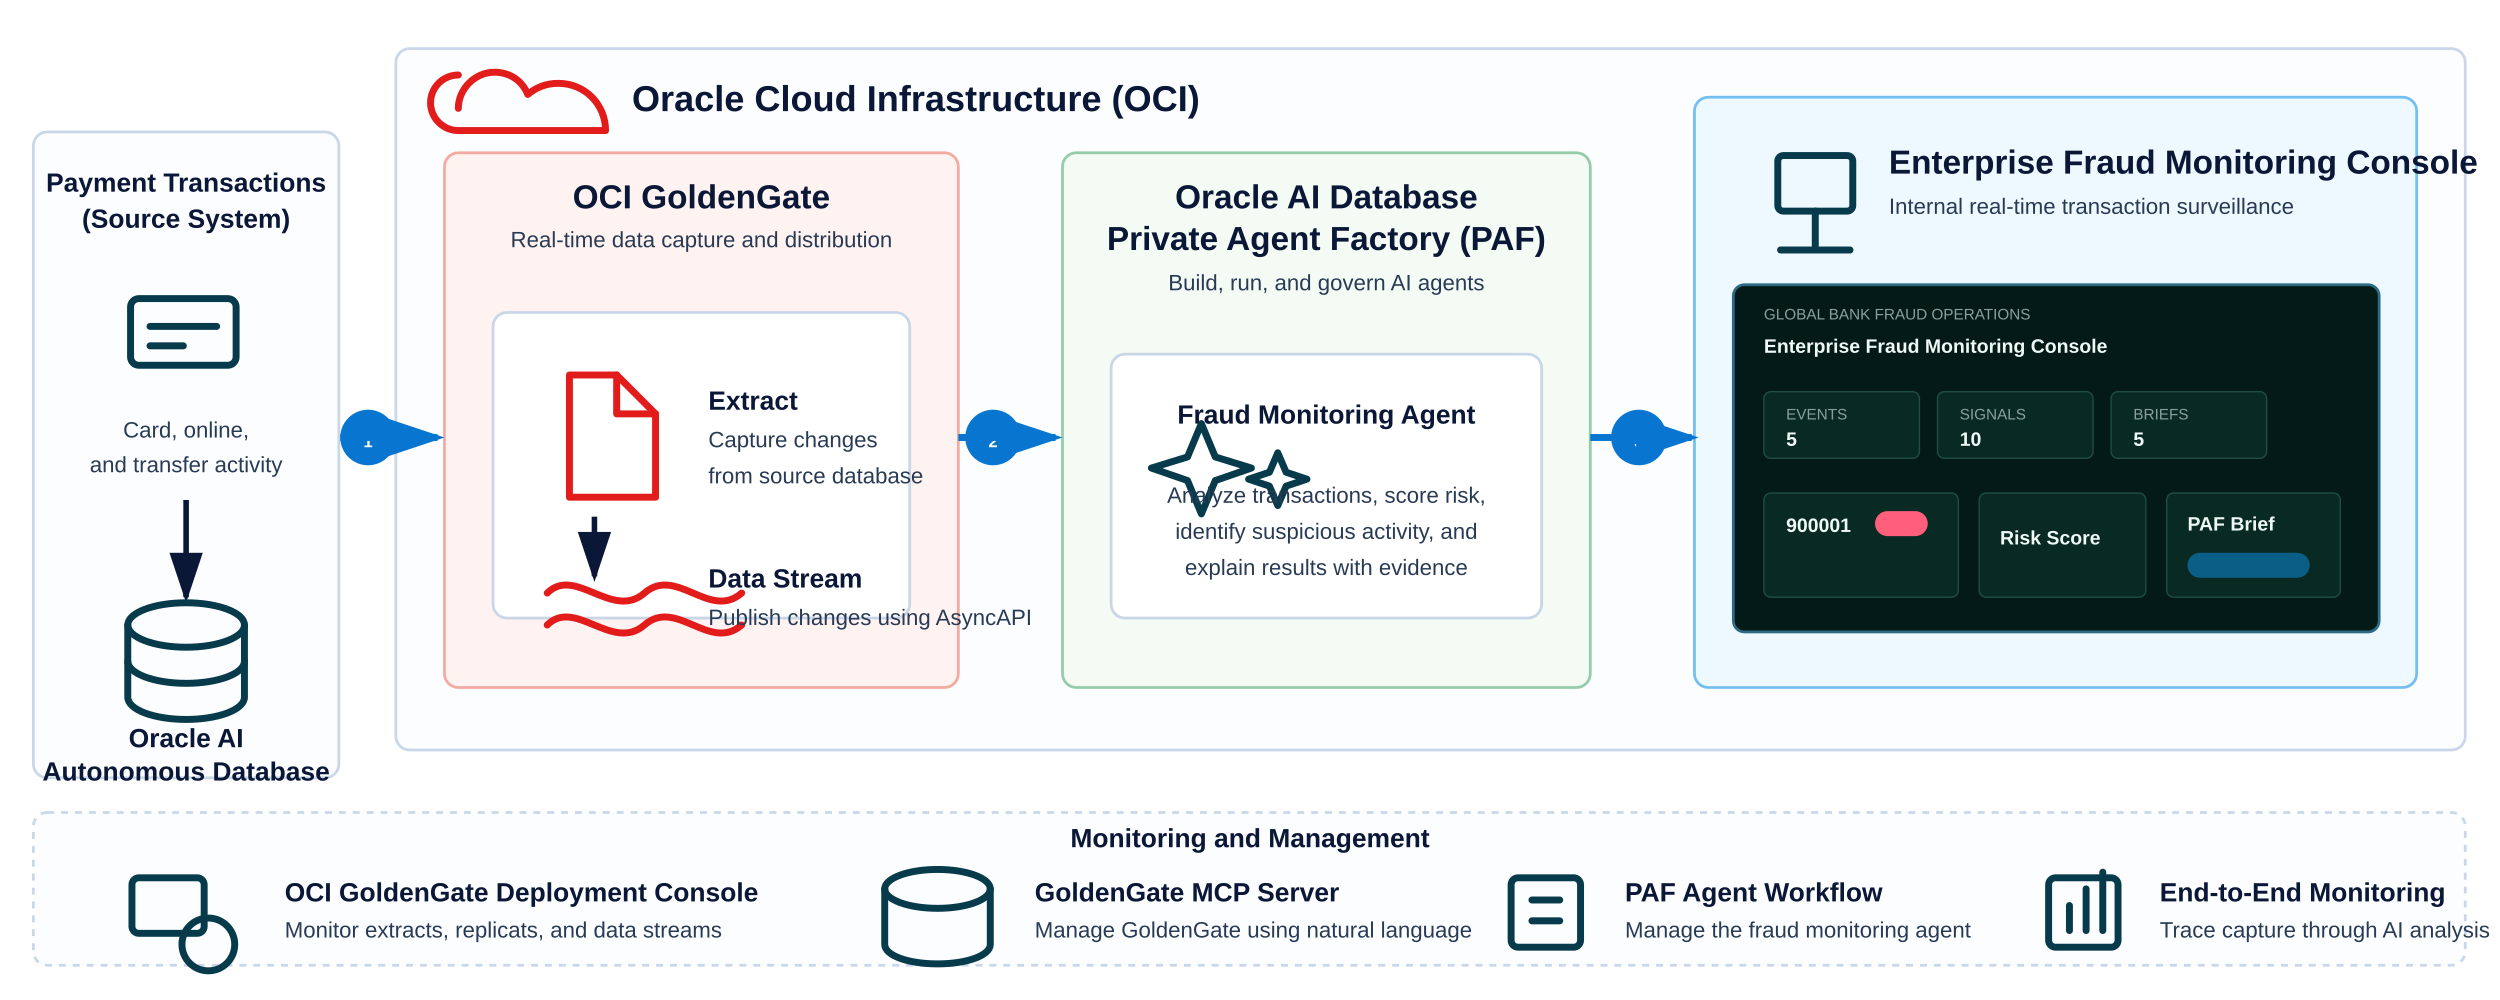
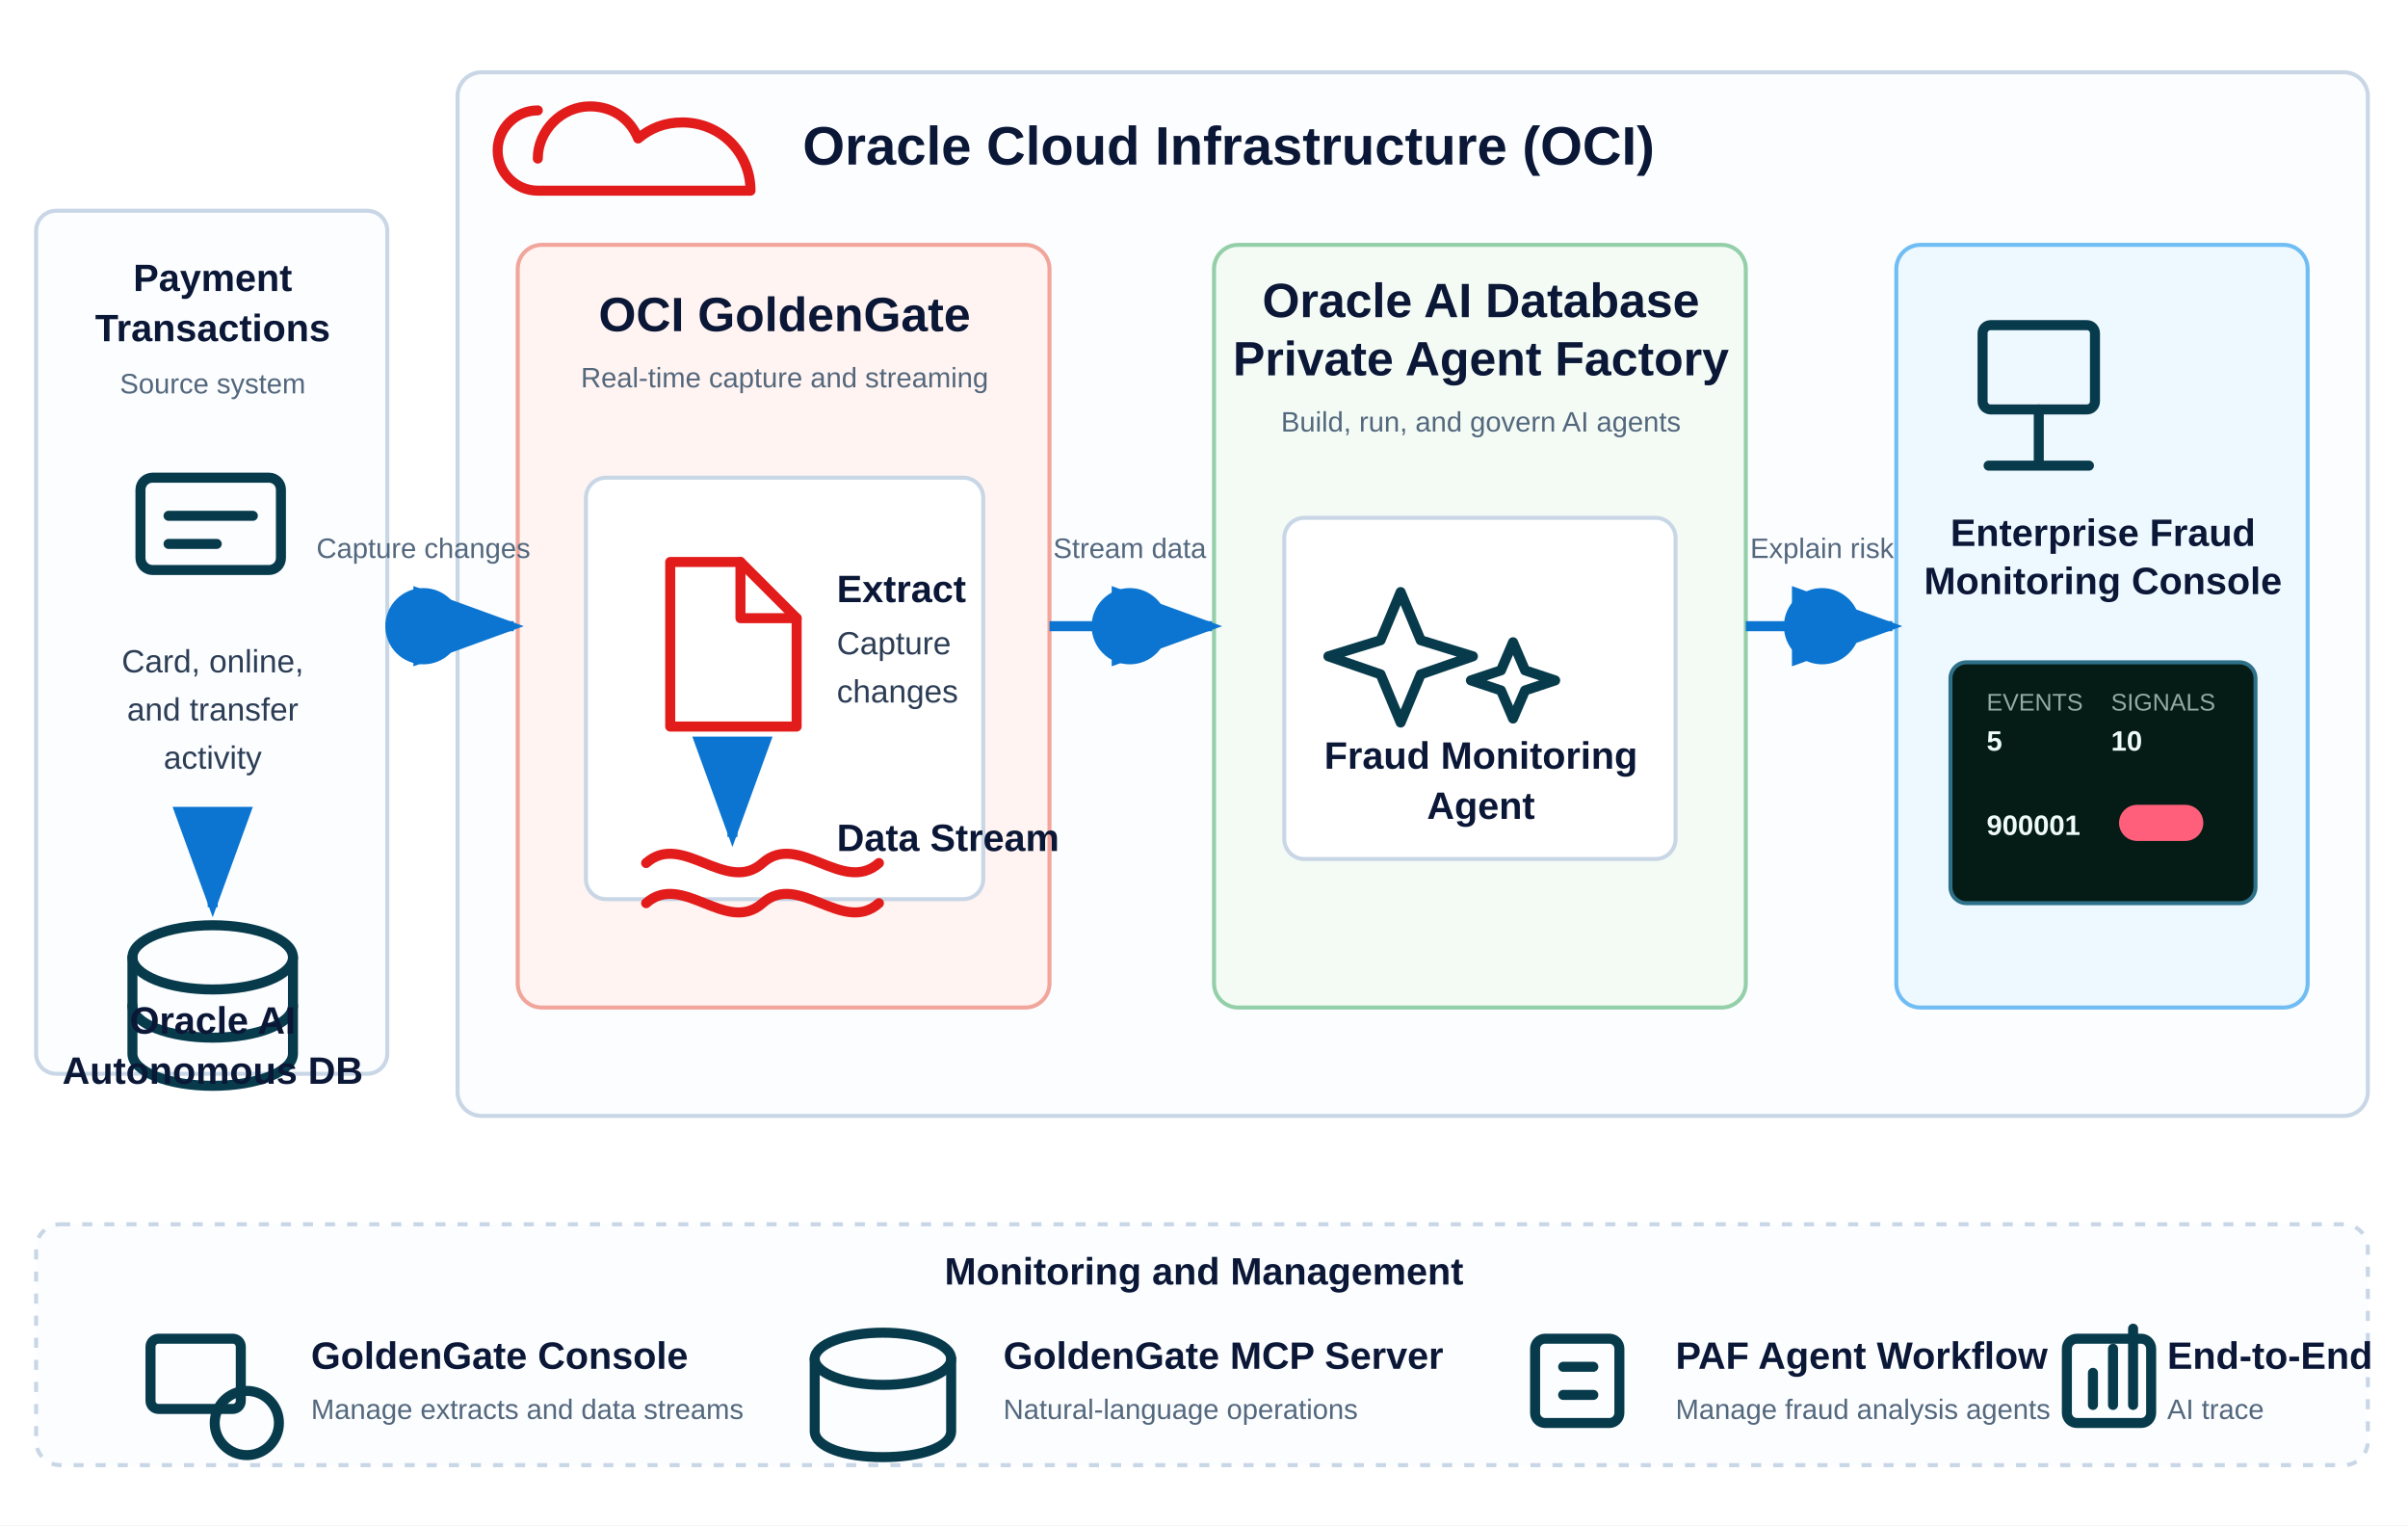
- <svg xmlns="http://www.w3.org/2000/svg" width="1800" height="720" viewBox="0 0 1800 720" role="img" aria-labelledby="title desc">
+ <svg xmlns="http://www.w3.org/2000/svg" width="1200" height="760" viewBox="0 0 1200 760" role="img" aria-labelledby="title desc">
  <defs>
+     <marker id="arrow" markerWidth="12" markerHeight="12" refX="10" refY="4" orient="auto">
+       <path d="M0,0 L0,8 L11,4 z" fill="#0b75d1" />
+     </marker>
    <style>
-       .page{fill:#fff}.outer{fill:#fbfdff;stroke:#c9d7e8;stroke-width:2}.source{fill:#fbfdff;stroke:#c9d7e8;stroke-width:2}.gg{fill:#fff3f1;stroke:#f2aaa1;stroke-width:2}.paf{fill:#f4fbf5;stroke:#95cca8;stroke-width:2}.console{fill:#edf8ff;stroke:#74bff1;stroke-width:2}.card{fill:#fff;stroke:#c8d6e6;stroke-width:2}.dash{fill:#041a16;stroke:#2e6a83;stroke-width:2}.mgmt{fill:#fbfdff;stroke:#c9d7e8;stroke-width:2;stroke-dasharray:5 5}.title{font:700 26px Arial,Helvetica,sans-serif;fill:#0b1736}.h1{font:700 24px Arial,Helvetica,sans-serif;fill:#0b1736}.h2{font:700 19px Arial,Helvetica,sans-serif;fill:#0b1736}.body{font:16px Arial,Helvetica,sans-serif;fill:#283a54}.small{font:13px Arial,Helvetica,sans-serif;fill:#506278}.tiny{font:11px Arial,Helvetica,sans-serif;fill:#8aa19a}.white{font:700 14px Arial,Helvetica,sans-serif;fill:#eef8f4}.blue{fill:#0875d1}.icon{stroke:#073b4c;stroke-width:5;fill:none;stroke-linecap:round;stroke-linejoin:round}.redIcon{stroke:#e21b1b;stroke-width:5;fill:none;stroke-linecap:round;stroke-linejoin:round}.arrow{stroke:#0875d1;stroke-width:5;fill:none;marker-end:url(#arrow)}.darkArrow{stroke:#0b1736;stroke-width:4;fill:none;marker-end:url(#darkArrow)}
+       .page{fill:#fff}
+       .oci{fill:#fbfdff;stroke:#c8d6e6;stroke-width:2}
+       .source{fill:#fbfdff;stroke:#c8d6e6;stroke-width:2}
+       .gg{fill:#fff4f1;stroke:#f1a59b;stroke-width:2}
+       .paf{fill:#f4fbf5;stroke:#93cfa8;stroke-width:2}
+       .console{fill:#eef8ff;stroke:#70bdf4;stroke-width:2}
+       .card{fill:#fff;stroke:#c8d6e6;stroke-width:2}
+       .mgmt{fill:#fbfdff;stroke:#c8d6e6;stroke-width:2;stroke-dasharray:5 6}
+       .dash{fill:#041b16;stroke:#2e7088;stroke-width:2}
+       .title{font:700 27px Arial,Helvetica,sans-serif;fill:#0b1736}
+       .h1{font:700 24px Arial,Helvetica,sans-serif;fill:#0b1736}
+       .h2{font:700 19px Arial,Helvetica,sans-serif;fill:#0b1736}
+       .body{font:16px Arial,Helvetica,sans-serif;fill:#2c3d55}
+       .small{font:14px Arial,Helvetica,sans-serif;fill:#53677d}
+       .white{font:700 14px Arial,Helvetica,sans-serif;fill:#effbf6}
+       .muted{font:12px Arial,Helvetica,sans-serif;fill:#91aaa2}
+       .icon{stroke:#073b4c;stroke-width:5;fill:none;stroke-linecap:round;stroke-linejoin:round}
+       .red{stroke:#e21b1b;stroke-width:5;fill:none;stroke-linecap:round;stroke-linejoin:round}
+       .arrow{stroke:#0b75d1;stroke-width:5;fill:none;marker-end:url(#arrow)}
+       .step{fill:#0b75d1}
+       .stepText{font:700 18px Arial,Helvetica,sans-serif;fill:#fff}
    </style>
-     <marker id="arrow" markerWidth="10" markerHeight="10" refX="8" refY="3" orient="auto">
-       <path d="M0,0 L0,6 L9,3 z" fill="#0875d1" />
-     </marker>
-     <marker id="darkArrow" markerWidth="10" markerHeight="10" refX="8" refY="3" orient="auto">
-       <path d="M0,0 L0,6 L9,3 z" fill="#0b1736" />
-     </marker>
  </defs>
-   <rect class="page" width="1800" height="720" />
-   <rect class="source" x="24" y="95" width="220" height="465" rx="10" />
-   <text class="h2" x="134" y="138" text-anchor="middle">Payment Transactions</text>
-   <text class="h2" x="134" y="164" text-anchor="middle">(Source System)</text>
-   <rect class="icon" x="94" y="215" width="76" height="48" rx="6" />
-   <line class="icon" x1="108" y1="235" x2="156" y2="235" />
-   <line class="icon" x1="108" y1="249" x2="132" y2="249" />
-   <text class="body" x="134" y="315" text-anchor="middle">Card, online,</text>
-   <text class="body" x="134" y="340" text-anchor="middle">and transfer activity</text>
-   <path class="darkArrow" d="M134 360 V430" />
-   <ellipse class="icon" cx="134" cy="450" rx="42" ry="16" />
-   <path class="icon" d="M92 450v52c0 9 19 16 42 16s42-7 42-16v-52" />
-   <path class="icon" d="M92 476c0 9 19 16 42 16s42-7 42-16" />
-   <text class="h2" x="134" y="538" text-anchor="middle">Oracle AI</text>
-   <text class="h2" x="134" y="562" text-anchor="middle">Autonomous Database</text>
-   <rect class="outer" x="285" y="35" width="1490" height="505" rx="10" />
-   <path class="redIcon" d="M330 78c0-14 12-26 26-26 11 0 20 6 24 16 6-5 13-8 22-8 19 0 34 15 34 34H330c-11 0-20-9-20-20s9-20 20-20" />
-   <text class="title" x="455" y="80">Oracle Cloud Infrastructure (OCI)</text>
-   <rect class="gg" x="320" y="110" width="370" height="385" rx="10" />
-   <text class="h1" x="505" y="150" text-anchor="middle">OCI GoldenGate</text>
-   <text class="body" x="505" y="178" text-anchor="middle">Real-time data capture and distribution</text>
-   <rect class="card" x="355" y="225" width="300" height="220" rx="10" />
-   <path class="redIcon" d="M410 270h34l28 28v60h-62z" />
-   <path class="redIcon" d="M444 270v28h28" />
-   <text class="h2" x="510" y="295">Extract</text>
-   <text class="body" x="510" y="322">Capture changes</text>
-   <text class="body" x="510" y="348">from source database</text>
-   <path class="darkArrow" d="M428 372 V415" />
-   <path class="redIcon" d="M394 427c20-20 47 20 70 0s47 20 70 0" />
-   <path class="redIcon" d="M394 450c20-20 47 20 70 0s47 20 70 0" />
-   <text class="h2" x="510" y="423">Data Stream</text>
-   <text class="body" x="510" y="450">Publish changes using AsyncAPI</text>
-   <rect class="paf" x="765" y="110" width="380" height="385" rx="10" />
-   <text class="h1" x="955" y="150" text-anchor="middle">Oracle AI Database</text>
-   <text class="h1" x="955" y="180" text-anchor="middle">Private Agent Factory (PAF)</text>
-   <text class="body" x="955" y="209" text-anchor="middle">Build, run, and govern AI agents</text>
-   <rect class="card" x="800" y="255" width="310" height="190" rx="10" />
-   <path class="icon" d="M865 305l10 24 26 8-26 9-10 24-10-24-26-9 26-8z" />
-   <path class="icon" d="M920 326l6 14 15 5-15 5-6 14-6-14-15-5 15-5z" />
-   <text class="h2" x="955" y="305" text-anchor="middle">Fraud Monitoring Agent</text>
-   <text class="body" x="955" y="362" text-anchor="middle">Analyze transactions, score risk,</text>
-   <text class="body" x="955" y="388" text-anchor="middle">identify suspicious activity, and</text>
-   <text class="body" x="955" y="414" text-anchor="middle">explain results with evidence</text>
-   <rect class="console" x="1220" y="70" width="520" height="425" rx="10" />
-   <rect class="icon" x="1280" y="112" width="54" height="40" rx="4" />
-   <path class="icon" d="M1307 152v28M1282 180h50" />
-   <text class="h1" x="1360" y="125">Enterprise Fraud Monitoring Console</text>
-   <text class="body" x="1360" y="154">Internal real-time transaction surveillance</text>
-   <rect class="dash" x="1248" y="205" width="465" height="250" rx="8" />
-   <text class="tiny" x="1270" y="230">GLOBAL BANK FRAUD OPERATIONS</text>
-   <text class="white" x="1270" y="254">Enterprise Fraud Monitoring Console</text>
-   <rect x="1270" y="282" width="112" height="48" rx="5" fill="#092a23" stroke="#1f4d42" />
-   <rect x="1395" y="282" width="112" height="48" rx="5" fill="#092a23" stroke="#1f4d42" />
-   <rect x="1520" y="282" width="112" height="48" rx="5" fill="#092a23" stroke="#1f4d42" />
-   <text class="tiny" x="1286" y="302">EVENTS</text>
-   <text class="white" x="1286" y="321">5</text>
-   <text class="tiny" x="1411" y="302">SIGNALS</text>
-   <text class="white" x="1411" y="321">10</text>
-   <text class="tiny" x="1536" y="302">BRIEFS</text>
-   <text class="white" x="1536" y="321">5</text>
-   <rect x="1270" y="355" width="140" height="75" rx="5" fill="#092a23" stroke="#1f4d42" />
-   <rect x="1425" y="355" width="120" height="75" rx="5" fill="#092a23" stroke="#1f4d42" />
-   <rect x="1560" y="355" width="125" height="75" rx="5" fill="#092a23" stroke="#1f4d42" />
-   <text class="white" x="1286" y="383">900001</text>
-   <rect x="1350" y="368" width="38" height="18" rx="9" fill="#ff5f7a" />
-   <text class="white" x="1440" y="392">Risk Score</text>
-   <text class="white" x="1575" y="382">PAF Brief</text>
-   <rect x="1575" y="398" width="88" height="18" rx="9" fill="#0b5e86" />
-   <circle class="blue" cx="265" cy="315" r="20" />
-   <text x="265" y="322" text-anchor="middle" fill="#fff" font-family="Arial" font-weight="700">1</text>
-   <path class="arrow" d="M245 315 H315" />
-   <circle class="blue" cx="715" cy="315" r="20" />
-   <text x="715" y="322" text-anchor="middle" fill="#fff" font-family="Arial" font-weight="700">2</text>
-   <path class="arrow" d="M690 315 H760" />
-   <circle class="blue" cx="1180" cy="315" r="20" />
-   <text x="1180" y="322" text-anchor="middle" fill="#fff" font-family="Arial" font-weight="700">3</text>
-   <path class="arrow" d="M1145 315 H1218" />
-   <rect class="mgmt" x="24" y="585" width="1751" height="110" rx="10" />
-   <text class="h2" x="900" y="610" text-anchor="middle">Monitoring and Management</text>
-   <rect class="icon" x="95" y="632" width="52" height="40" rx="5" />
-   <circle class="icon" cx="150" cy="680" r="19" />
-   <text class="h2" x="205" y="649">OCI GoldenGate Deployment Console</text>
-   <text class="body" x="205" y="675">Monitor extracts, replicats, and data streams</text>
-   <ellipse class="icon" cx="675" cy="640" rx="38" ry="14" />
-   <path class="icon" d="M637 640v40c0 8 17 14 38 14s38-6 38-14v-40" />
-   <text class="h2" x="745" y="649">GoldenGate MCP Server</text>
-   <text class="body" x="745" y="675">Manage GoldenGate using natural language</text>
-   <rect class="icon" x="1088" y="632" width="50" height="50" rx="5" />
-   <line class="icon" x1="1103" y1="648" x2="1123" y2="648" />
-   <line class="icon" x1="1103" y1="663" x2="1123" y2="663" />
-   <text class="h2" x="1170" y="649">PAF Agent Workflow</text>
-   <text class="body" x="1170" y="675">Manage the fraud monitoring agent</text>
-   <rect class="icon" x="1475" y="632" width="50" height="50" rx="5" />
-   <path class="icon" d="M1490 670v-18M1502 670v-30M1514 670v-42" />
-   <text class="h2" x="1555" y="649">End-to-End Monitoring</text>
-   <text class="body" x="1555" y="675">Trace capture through AI analysis</text>
+   <rect class="page" width="1200" height="760" />
+   <rect class="source" x="18" y="105" width="175" height="430" rx="10" />
+   <text class="h2" x="106" y="145" text-anchor="middle">Payment</text>
+   <text class="h2" x="106" y="170" text-anchor="middle">Transactions</text>
+   <text class="small" x="106" y="196" text-anchor="middle">Source system</text>
+   <rect class="icon" x="70" y="238" width="70" height="46" rx="6" />
+   <line class="icon" x1="84" y1="257" x2="126" y2="257" />
+   <line class="icon" x1="84" y1="271" x2="108" y2="271" />
+   <text class="body" x="106" y="335" text-anchor="middle">Card, online,</text>
+   <text class="body" x="106" y="359" text-anchor="middle">and transfer</text>
+   <text class="body" x="106" y="383" text-anchor="middle">activity</text>
+   <path class="arrow" d="M106 405 V452" />
+   <ellipse class="icon" cx="106" cy="477" rx="40" ry="16" />
+   <path class="icon" d="M66 477v48c0 9 18 16 40 16s40-7 40-16v-48" />
+   <path class="icon" d="M66 501c0 9 18 16 40 16s40-7 40-16" />
+   <text class="h2" x="106" y="515" text-anchor="middle">Oracle AI</text>
+   <text class="h2" x="106" y="540" text-anchor="middle">Autonomous DB</text>
+   <rect class="oci" x="228" y="36" width="952" height="520" rx="12" />
+   <path class="red" d="M268 79c0-14 12-26 26-26 11 0 20 6 24 16 6-5 13-8 22-8 19 0 34 15 34 34H268c-11 0-20-9-20-20s9-20 20-20" />
+   <text class="title" x="400" y="82">Oracle Cloud Infrastructure (OCI)</text>
+   <rect class="gg" x="258" y="122" width="265" height="380" rx="12" />
+   <text class="h1" x="391" y="165" text-anchor="middle">OCI GoldenGate</text>
+   <text class="small" x="391" y="193" text-anchor="middle">Real-time capture and streaming</text>
+   <rect class="card" x="292" y="238" width="198" height="210" rx="10" />
+   <path class="red" d="M334 280h35l28 28v54h-63z" />
+   <path class="red" d="M369 280v28h28" />
+   <text class="h2" x="417" y="300">Extract</text>
+   <text class="body" x="417" y="326">Capture</text>
+   <text class="body" x="417" y="350">changes</text>
+   <path class="arrow" d="M365 376 V417" />
+   <path class="red" d="M322 430c18-16 40 16 58 0s40 16 58 0" />
+   <path class="red" d="M322 450c18-16 40 16 58 0s40 16 58 0" />
+   <text class="h2" x="417" y="424">Data Stream</text>
+   <rect class="paf" x="605" y="122" width="265" height="380" rx="12" />
+   <text class="h1" x="738" y="158" text-anchor="middle">Oracle AI Database</text>
+   <text class="h1" x="738" y="187" text-anchor="middle">Private Agent Factory</text>
+   <text class="small" x="738" y="215" text-anchor="middle">Build, run, and govern AI agents</text>
+   <rect class="card" x="640" y="258" width="195" height="170" rx="10" />
+   <path class="icon" d="M698 295l10 24 26 8-26 9-10 24-10-24-26-9 26-8z" />
+   <path class="icon" d="M754 320l6 14 15 5-15 5-6 14-6-14-15-5 15-5z" />
+   <text class="h2" x="738" y="383" text-anchor="middle">Fraud Monitoring</text>
+   <text class="h2" x="738" y="408" text-anchor="middle">Agent</text>
+   <rect class="console" x="945" y="122" width="205" height="380" rx="12" />
+   <rect class="icon" x="988" y="162" width="56" height="42" rx="4" />
+   <path class="icon" d="M1016 204v28M991 232h50" />
+   <text class="h2" x="1048" y="272" text-anchor="middle">Enterprise Fraud</text>
+   <text class="h2" x="1048" y="296" text-anchor="middle">Monitoring Console</text>
+   <rect class="dash" x="972" y="330" width="152" height="120" rx="8" />
+   <text class="muted" x="990" y="354">EVENTS</text>
+   <text class="white" x="990" y="374">5</text>
+   <text class="muted" x="1052" y="354">SIGNALS</text>
+   <text class="white" x="1052" y="374">10</text>
+   <text class="white" x="990" y="416">900001</text>
+   <rect x="1056" y="401" width="42" height="18" rx="9" fill="#ff5f7a" />
+   <circle class="step" cx="211" cy="312" r="19" />
+   <text class="stepText" x="211" y="319" text-anchor="middle">1</text>
+   <path class="arrow" d="M193 312 H256" />
+   <text class="small" x="211" y="278" text-anchor="middle">Capture changes</text>
+   <circle class="step" cx="563" cy="312" r="19" />
+   <text class="stepText" x="563" y="319" text-anchor="middle">2</text>
+   <path class="arrow" d="M523 312 H604" />
+   <text class="small" x="563" y="278" text-anchor="middle">Stream data</text>
+   <circle class="step" cx="908" cy="312" r="19" />
+   <text class="stepText" x="908" y="319" text-anchor="middle">3</text>
+   <path class="arrow" d="M870 312 H943" />
+   <text class="small" x="908" y="278" text-anchor="middle">Explain risk</text>
+   <rect class="mgmt" x="18" y="610" width="1162" height="120" rx="12" />
+   <text class="h2" x="600" y="640" text-anchor="middle">Monitoring and Management</text>
+   <rect class="icon" x="75" y="667" width="45" height="35" rx="4" />
+   <circle class="icon" cx="123" cy="709" r="16" />
+   <text class="h2" x="155" y="682">GoldenGate Console</text>
+   <text class="small" x="155" y="707">Manage extracts and data streams</text>
+   <ellipse class="icon" cx="440" cy="677" rx="34" ry="13" />
+   <path class="icon" d="M406 677v36c0 8 15 13 34 13s34-5 34-13v-36" />
+   <text class="h2" x="500" y="682">GoldenGate MCP Server</text>
+   <text class="small" x="500" y="707">Natural-language operations</text>
+   <rect class="icon" x="765" y="667" width="42" height="42" rx="5" />
+   <line class="icon" x1="779" y1="681" x2="794" y2="681" />
+   <line class="icon" x1="779" y1="695" x2="794" y2="695" />
+   <text class="h2" x="835" y="682">PAF Agent Workflow</text>
+   <text class="small" x="835" y="707">Manage fraud analysis agents</text>
+   <rect class="icon" x="1030" y="667" width="42" height="42" rx="5" />
+   <path class="icon" d="M1043 700v-16M1053 700v-28M1063 700v-38" />
+   <text class="h2" x="1080" y="682">End-to-End</text>
+   <text class="small" x="1080" y="707">AI trace</text>
</svg>
